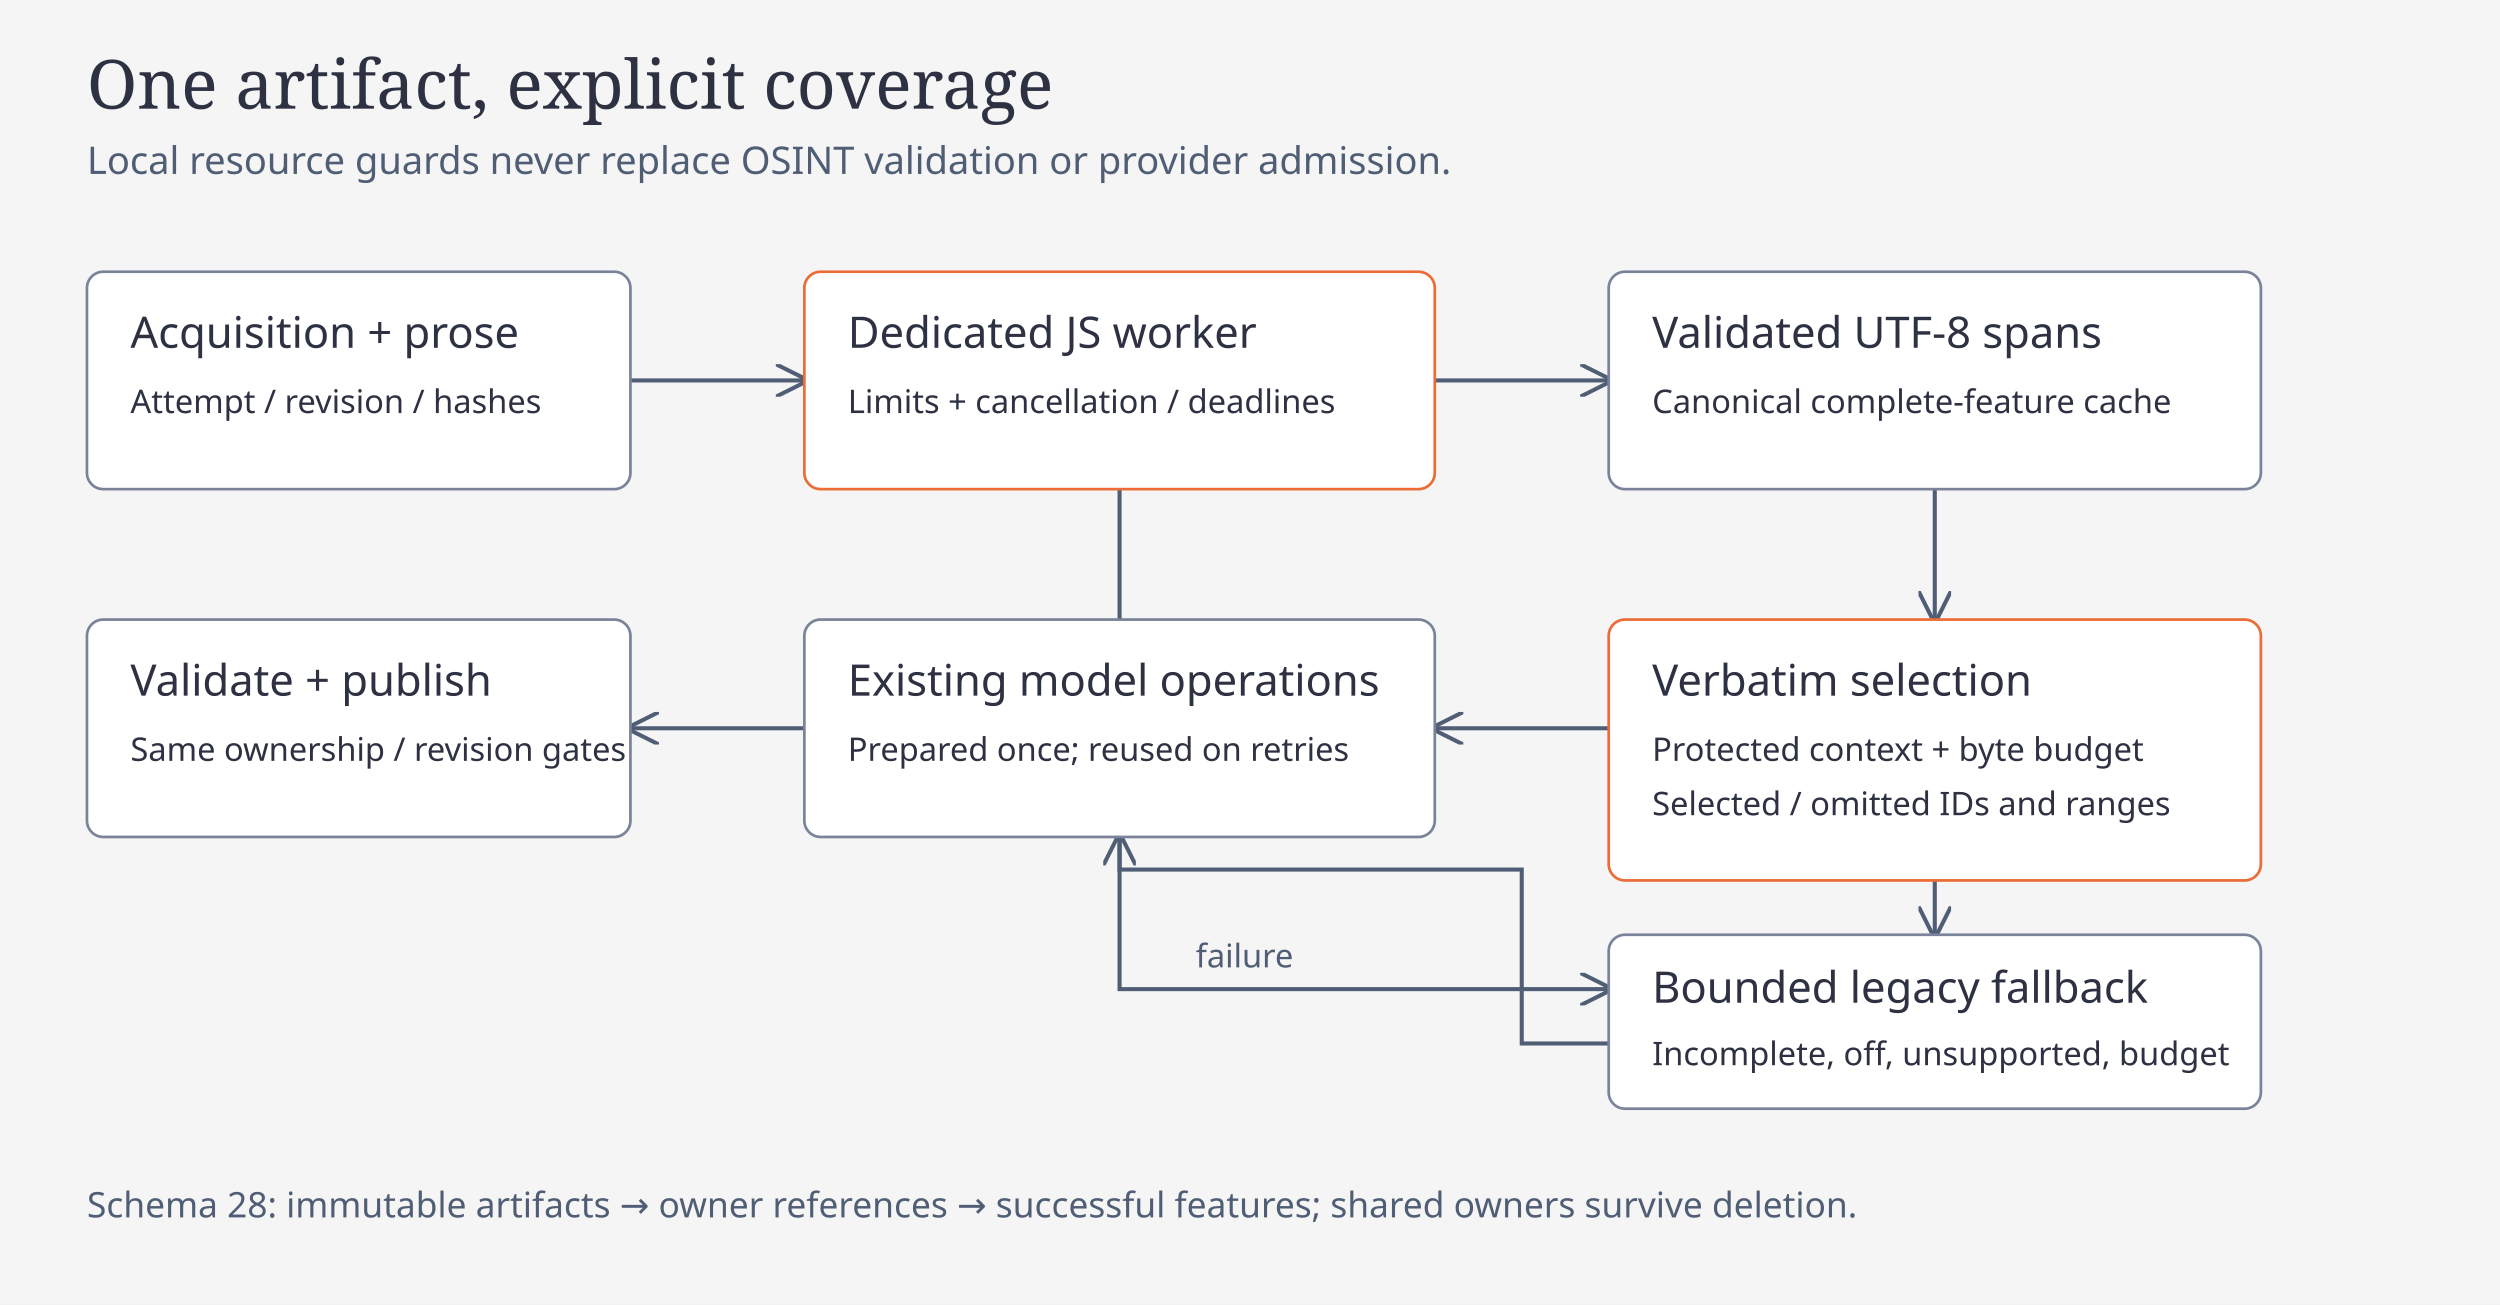
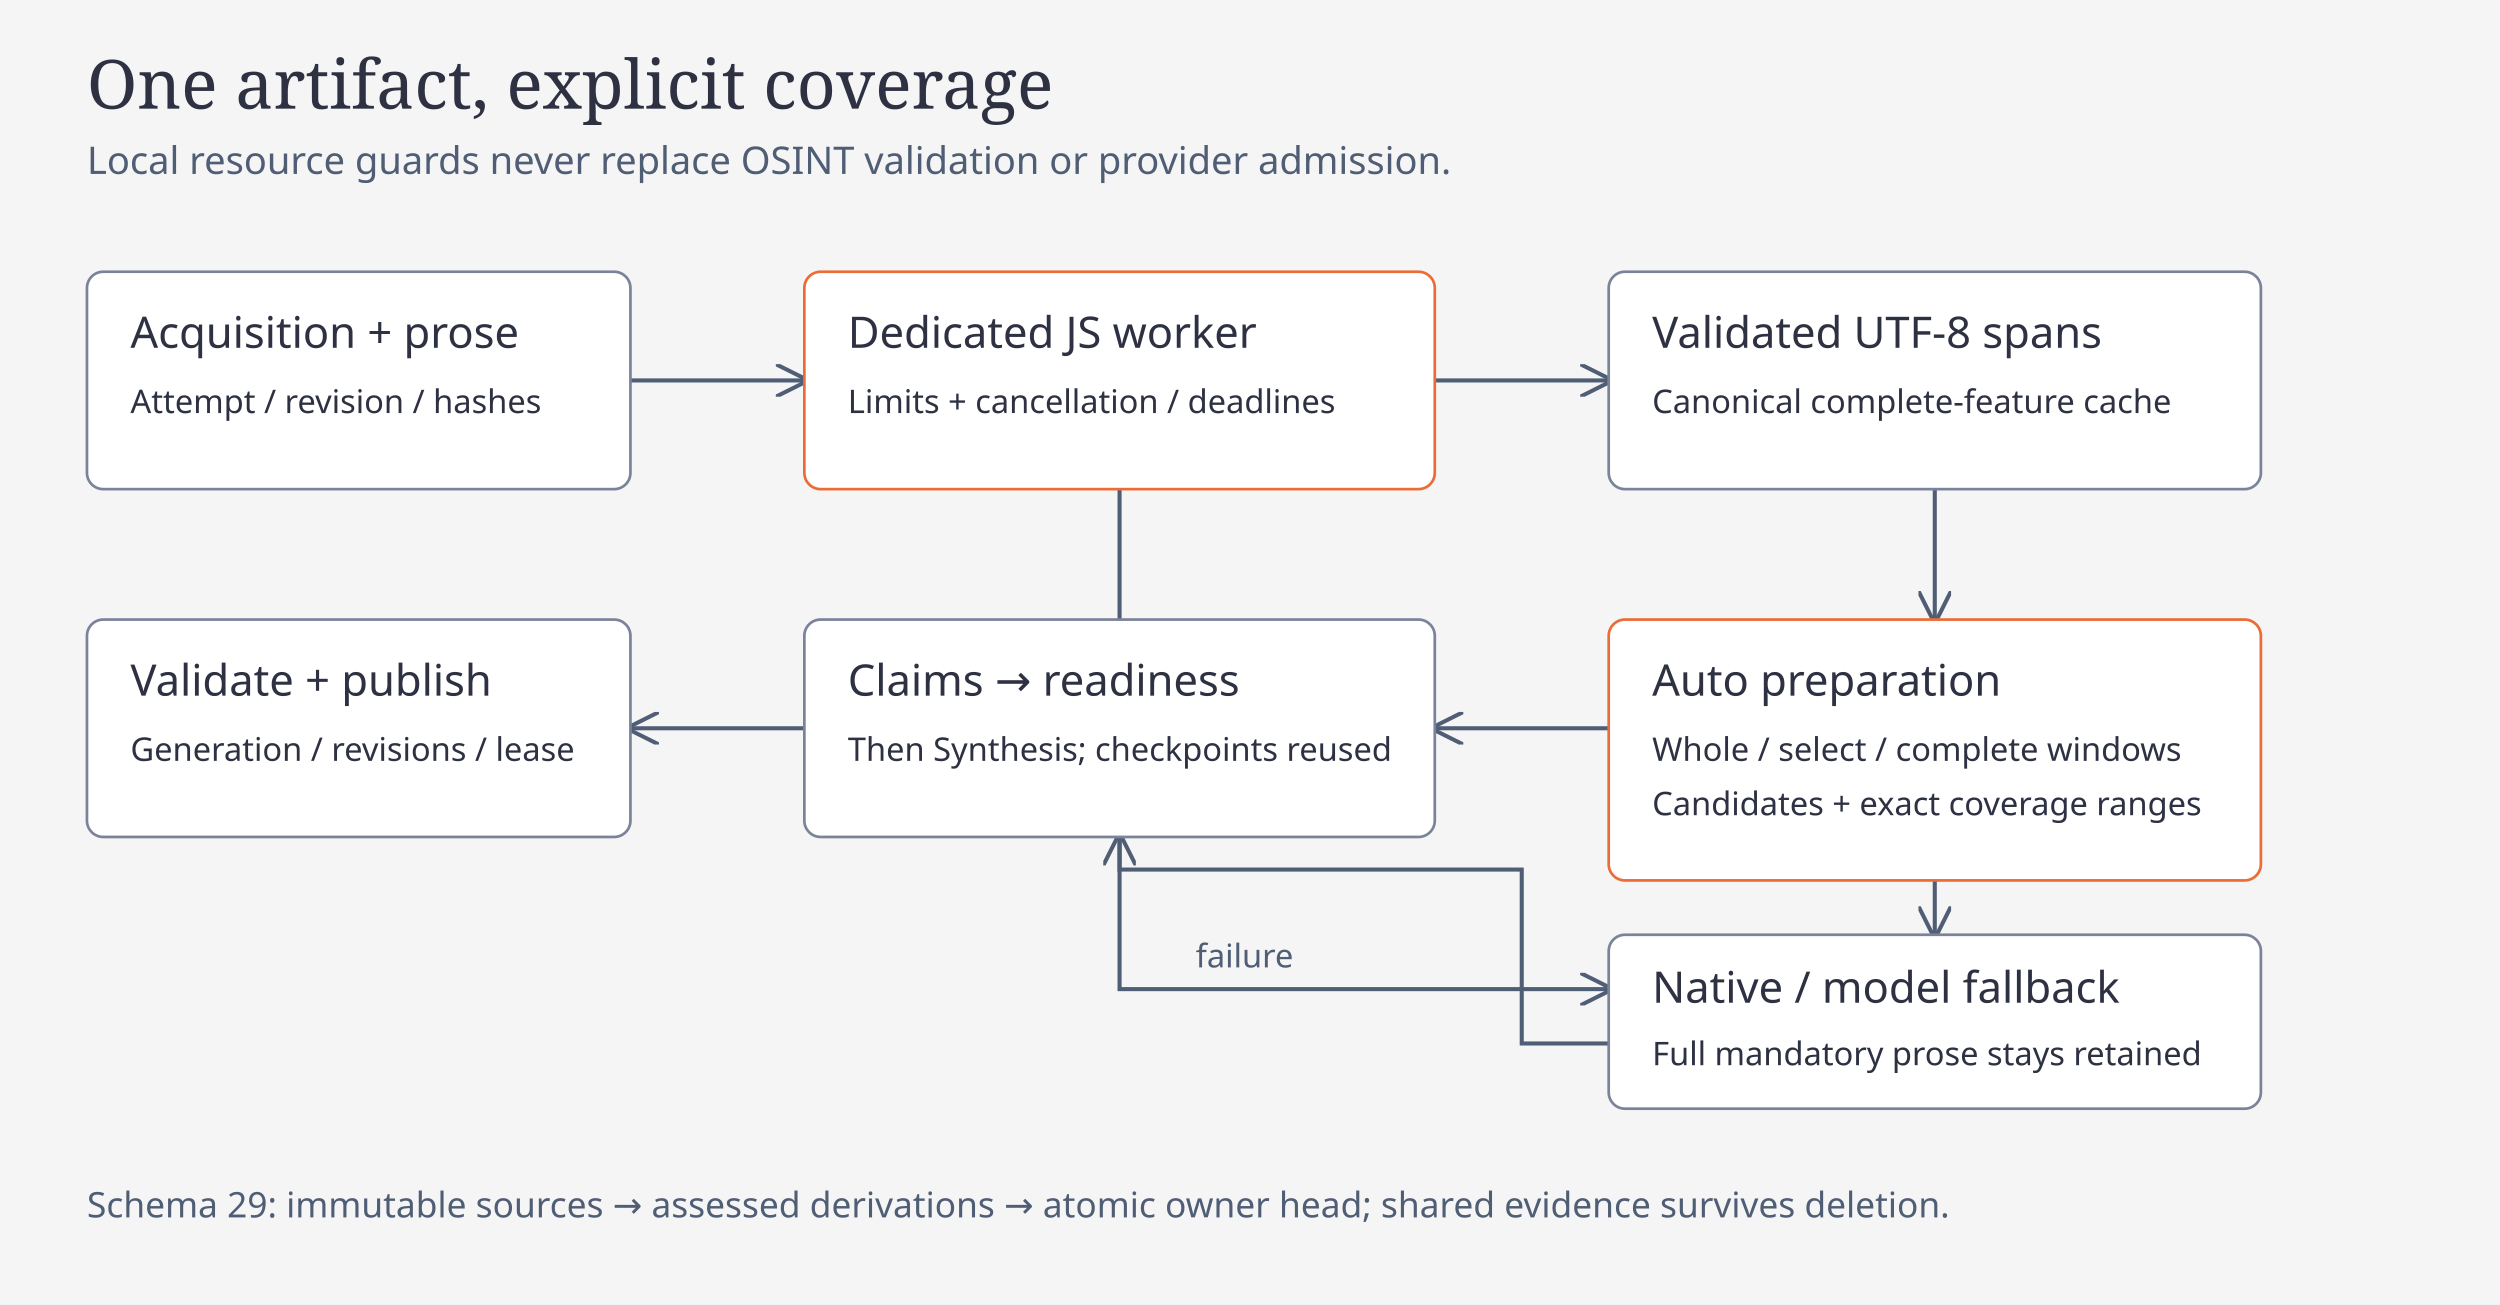
<svg xmlns="http://www.w3.org/2000/svg" width="920" height="480" viewBox="0 0 920 480" role="img" aria-labelledby="nlp-title nlp-desc">
  <defs>
    <marker id="arrow" markerWidth="8" markerHeight="8" refX="7" refY="4" orient="auto">
      <path d="M0 0L8 4L0 8" fill="none" stroke="#4f5d75" />
    </marker>
  </defs>
  <rect width="920" height="480" fill="#f5f5f5" />
  <g font-family="Geist,system-ui,sans-serif" fill="#2d3142">
    <text x="32" y="40" font-size="25" font-family="Instrument Serif,serif">One artifact, explicit coverage</text>
    <text x="32" y="64" font-size="14" fill="#4f5d75">Local resource guards never replace OSINT validation or provider admission.</text>
  </g>
  <g fill="none" stroke="#4f5d75" stroke-width="1.5" marker-end="url(#arrow)">
    <path d="M232 140H296" />
    <path d="M528 140H592" />
    <path d="M712 180V228" />
    <path d="M592 268H528" />
    <path d="M296 268H232" />
    <path d="M412 180V364H592" />
    <path d="M712 324V344" />
    <path d="M592 384H560V320H412V308" />
  </g>
  <g font-family="Geist,system-ui,sans-serif" fill="#2d3142">
    <rect x="32" y="100" width="200" height="80" rx="6" fill="#fff" stroke="#7a8399" />
    <text x="48" y="128" font-size="16">Acquisition + prose</text>
    <text x="48" y="152" font-size="12">Attempt / revision / hashes</text>
    <rect x="296" y="100" width="232" height="80" rx="6" fill="#fff" stroke="#eb6c36" />
    <text x="312" y="128" font-size="16">Dedicated JS worker</text>
    <text x="312" y="152" font-size="12">Limits + cancellation / deadlines</text>
    <rect x="592" y="100" width="240" height="80" rx="6" fill="#fff" stroke="#7a8399" />
    <text x="608" y="128" font-size="16">Validated UTF-8 spans</text>
    <text x="608" y="152" font-size="12">Canonical complete-feature cache</text>
    <rect x="592" y="228" width="240" height="96" rx="6" fill="#fff" stroke="#eb6c36" />
-     <text x="608" y="256" font-size="16">Verbatim selection</text>
-     <text x="608" y="280" font-size="12">Protected context + byte budget</text>
-     <text x="608" y="300" font-size="12">Selected / omitted IDs and ranges</text>
+     <text x="608" y="256" font-size="16">Auto preparation</text>
+     <text x="608" y="280" font-size="12">Whole / select / complete windows</text>
+     <text x="608" y="300" font-size="12">Candidates + exact coverage ranges</text>
    <rect x="296" y="228" width="232" height="80" rx="6" fill="#fff" stroke="#7a8399" />
-     <text x="312" y="256" font-size="16">Existing model operations</text>
-     <text x="312" y="280" font-size="12">Prepared once; reused on retries</text>
+     <text x="312" y="256" font-size="16">Claims → readiness</text>
+     <text x="312" y="280" font-size="12">Then Synthesis; checkpoints reused</text>
    <rect x="32" y="228" width="200" height="80" rx="6" fill="#fff" stroke="#7a8399" />
    <text x="48" y="256" font-size="16">Validate + publish</text>
-     <text x="48" y="280" font-size="12">Same ownership / revision gates</text>
+     <text x="48" y="280" font-size="12">Generation / revisions / lease</text>
    <rect x="592" y="344" width="240" height="64" rx="6" fill="#fff" stroke="#7a8399" />
-     <text x="608" y="369" font-size="16">Bounded legacy fallback</text>
-     <text x="608" y="392" font-size="12">Incomplete, off, unsupported, budget</text>
+     <text x="608" y="369" font-size="16">Native / model fallback</text>
+     <text x="608" y="392" font-size="12">Full mandatory prose stays retained</text>
    <text x="440" y="356" font-size="12" fill="#4f5d75">failure</text>
-     <text x="32" y="448" font-size="13" fill="#4f5d75">Schema 28: immutable artifacts → owner references → successful features; shared owners survive deletion.</text>
+     <text x="32" y="448" font-size="13" fill="#4f5d75">Schema 29: immutable sources → assessed derivations → atomic owner head; shared evidence survives deletion.</text>
  </g>
</svg>
